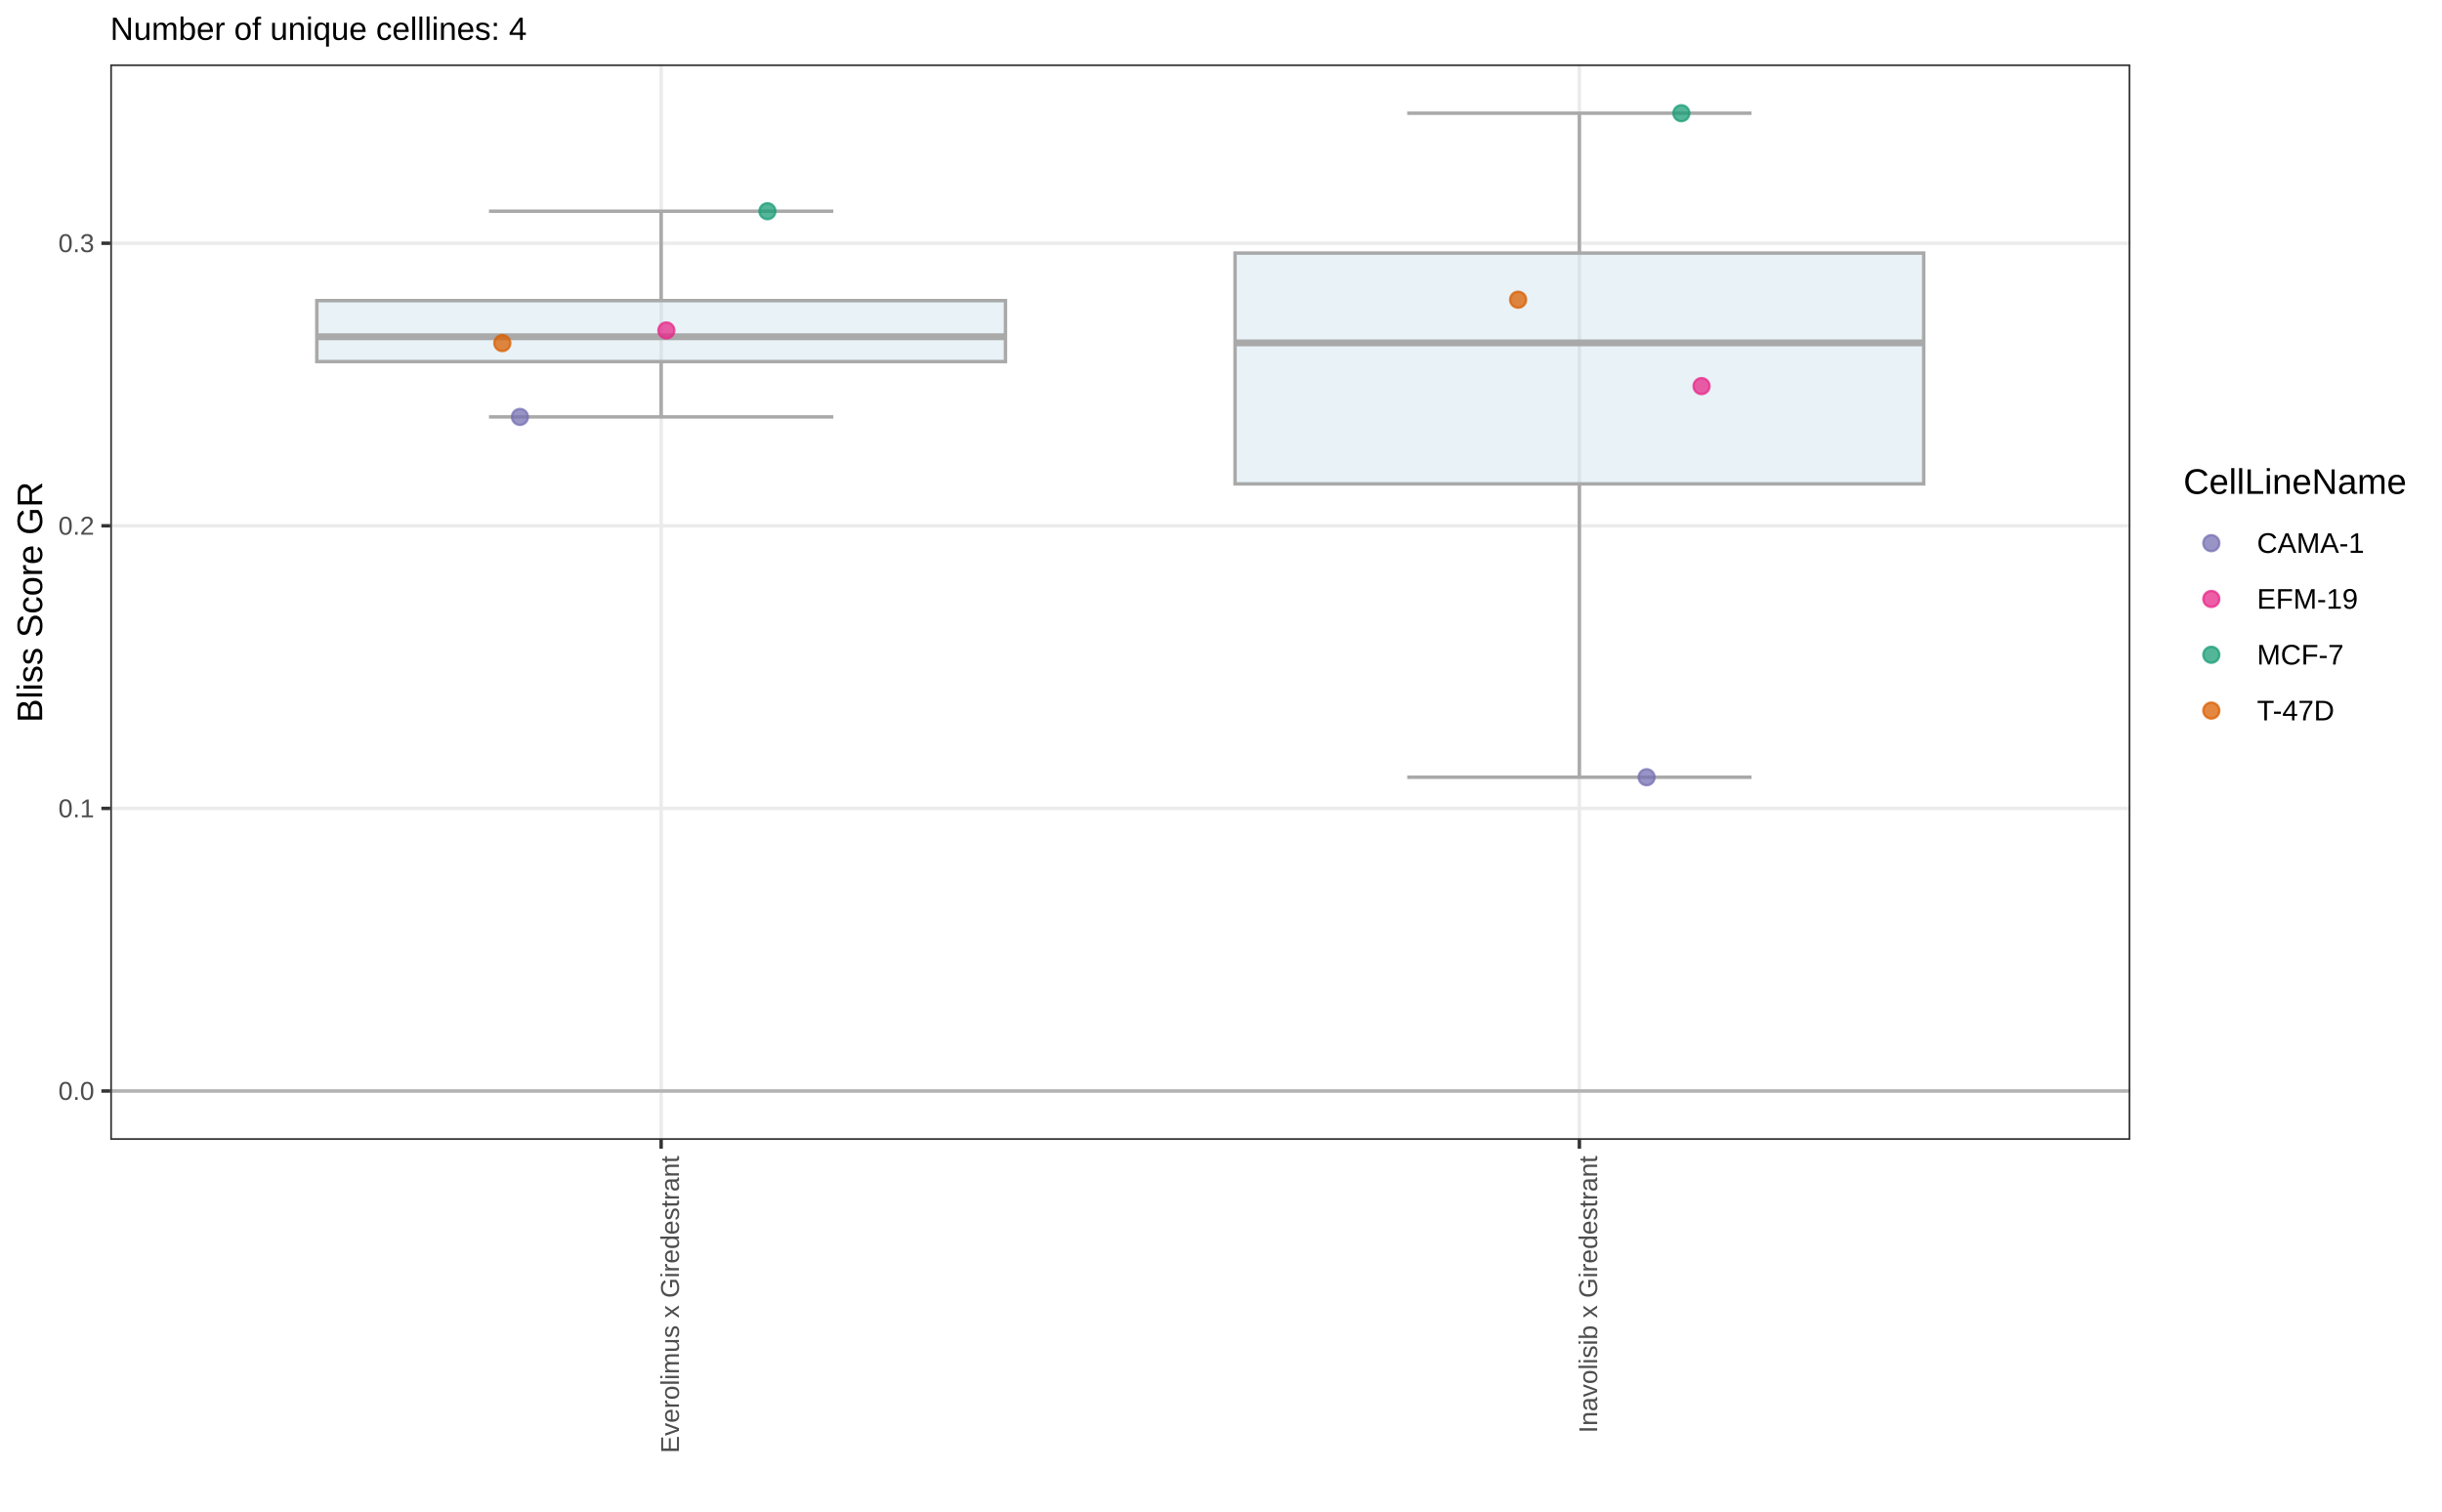
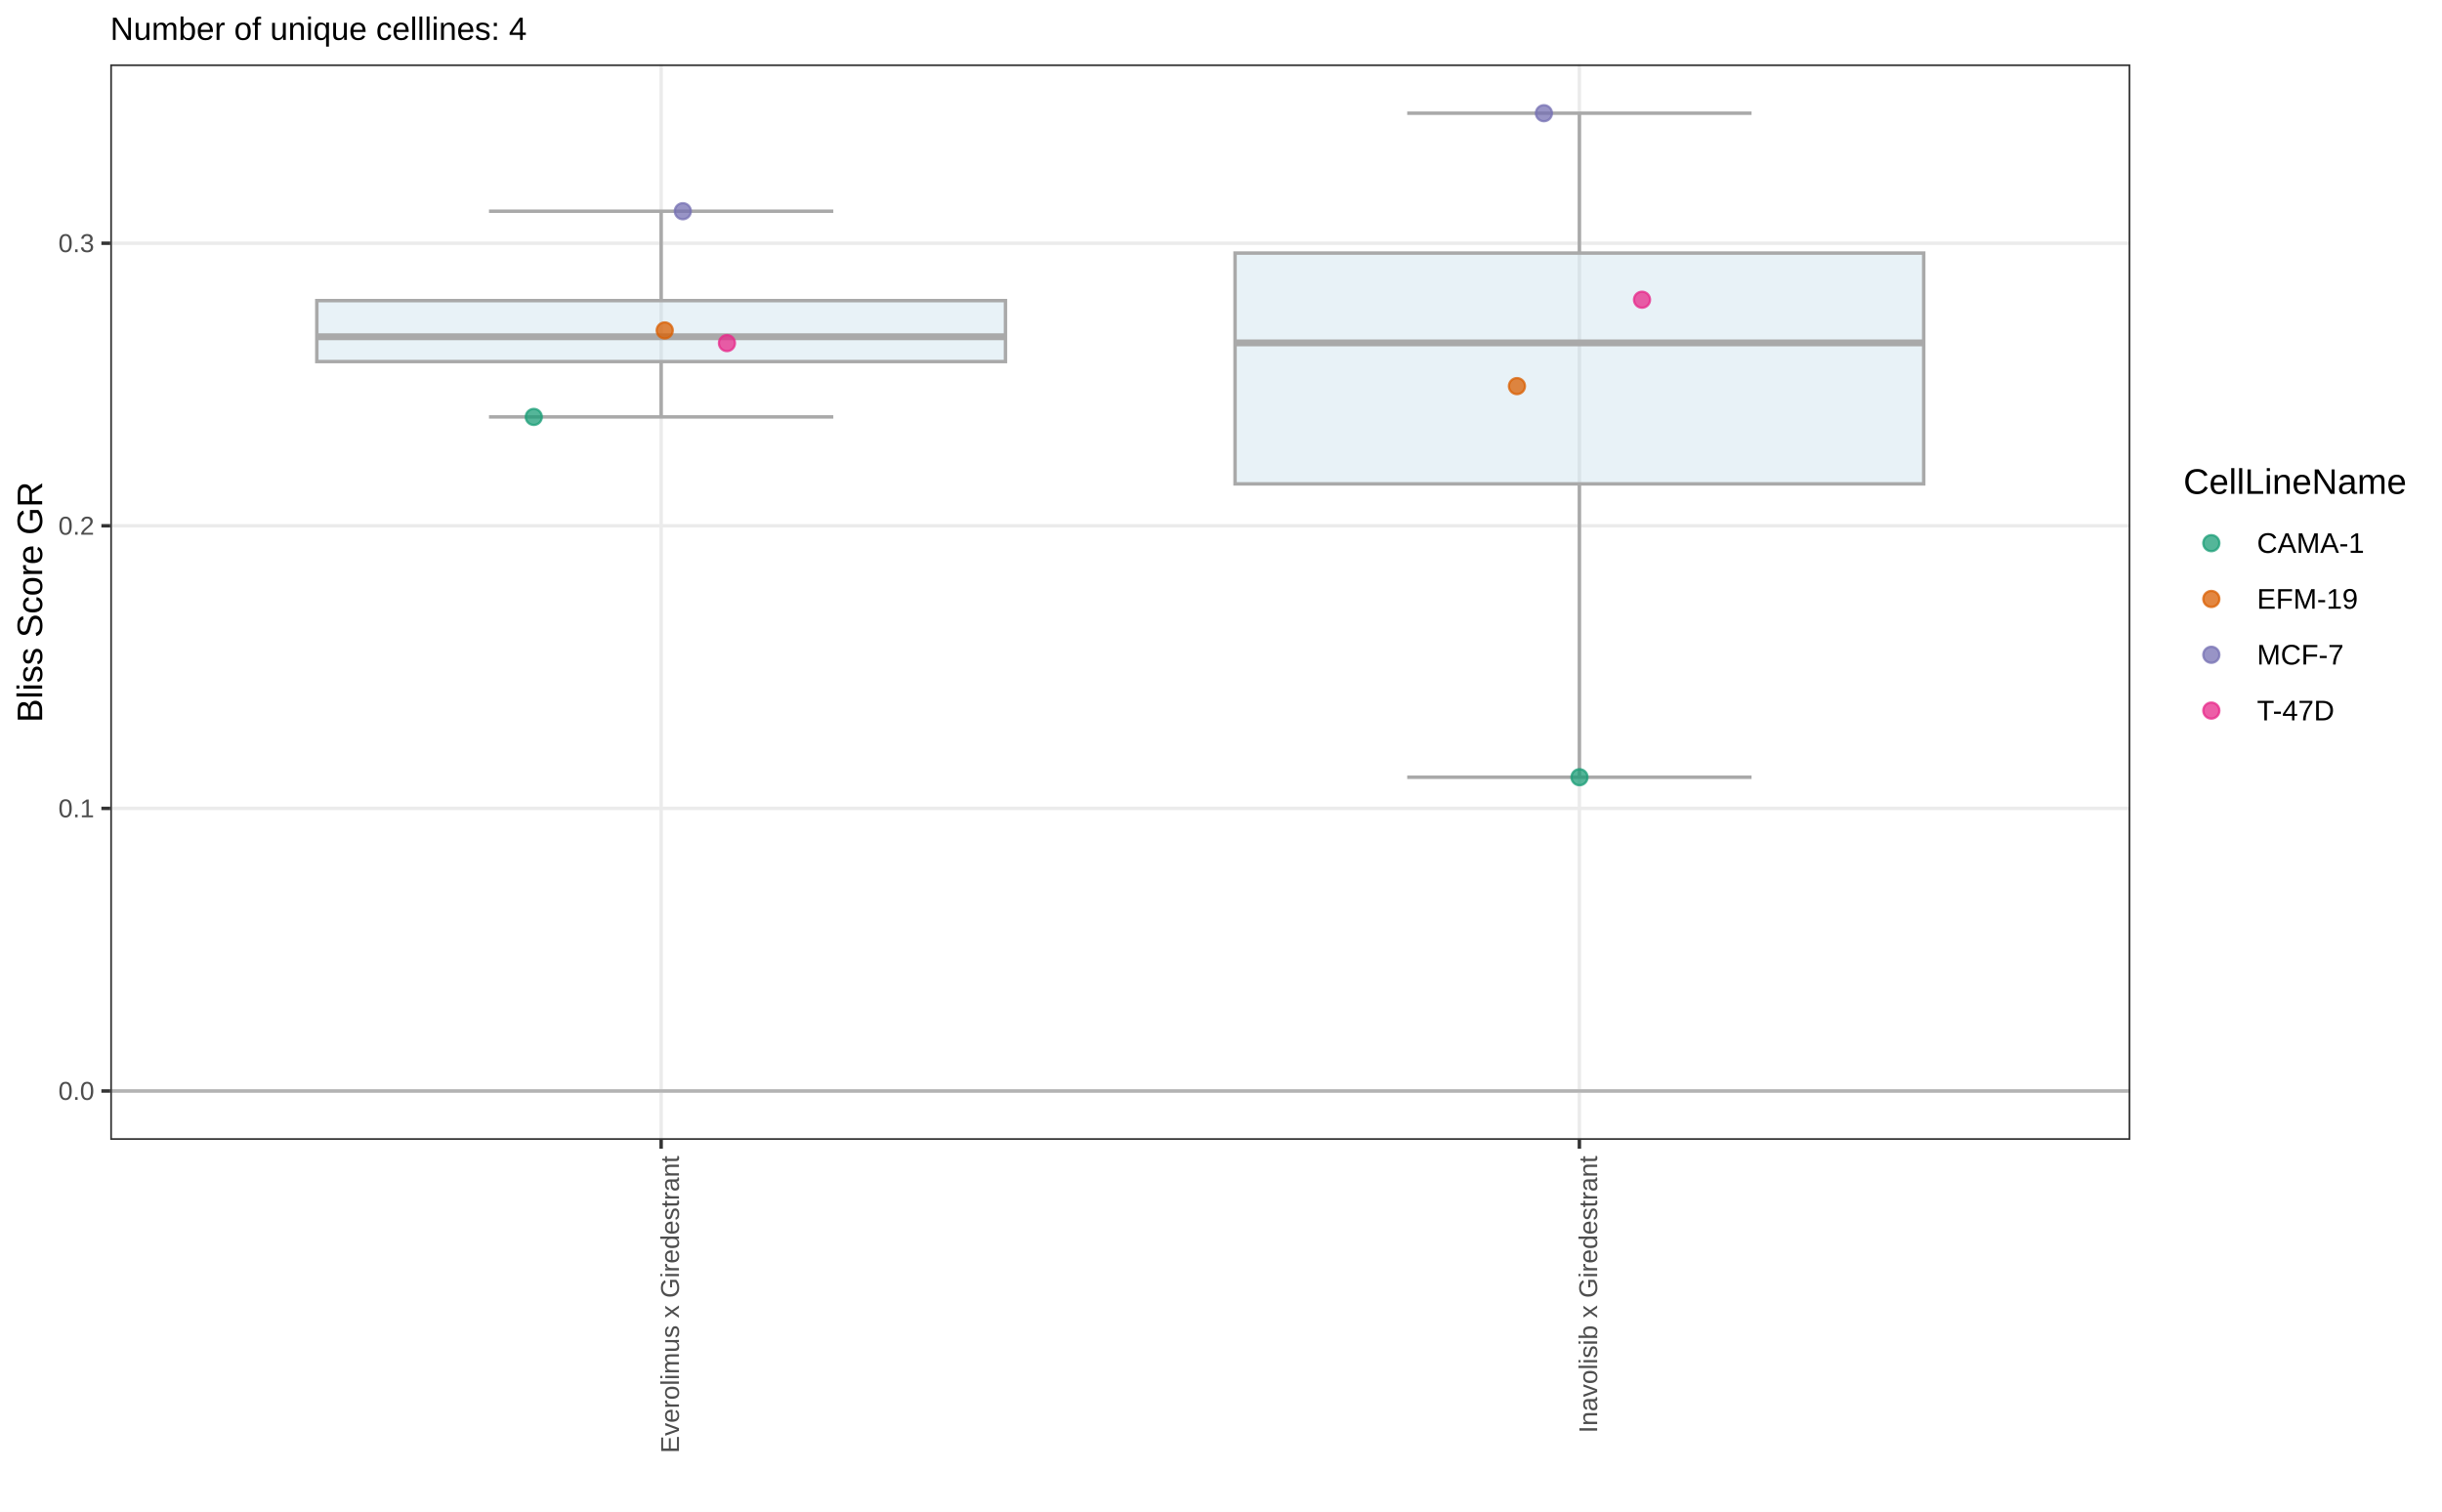
<svg xmlns="http://www.w3.org/2000/svg" width="756.00pt" height="468.00pt" viewBox="0 0 756.00 468.00">
  <g class="svglite">
    <defs>
      <style type="text/css">
    .svglite line, .svglite polyline, .svglite polygon, .svglite path, .svglite rect, .svglite circle {
      fill: none;
      stroke: #000000;
      stroke-linecap: round;
      stroke-linejoin: round;
      stroke-miterlimit: 10.00;
    }
    .svglite text {
      white-space: pre;
    }
    .svglite g.glyphgroup path {
      fill: inherit;
      stroke: none;
    }
  </style>
    </defs>
    <rect width="100%" height="100%" style="stroke: none; fill: #FFFFFF;" />
    <defs>
      <clipPath id="cpMC4wMHw3NTYuMDB8MC4wMHw0NjguMDA=">
        <rect x="0.00" y="0.00" width="756.00" height="468.00" />
      </clipPath>
    </defs>
    <g clip-path="url(#cpMC4wMHw3NTYuMDB8MC4wMHw0NjguMDA=)">
      <rect x="0.00" y="-0" width="756.00" height="468.00" style="stroke-width: 1.07; stroke: #FFFFFF; fill: #FFFFFF;" />
    </g>
    <defs>
      <clipPath id="cpMzQuMTN8NjU5LjUxfDE5LjkyfDM1Mi45MQ==">
        <rect x="34.13" y="19.92" width="625.38" height="332.99" />
      </clipPath>
    </defs>
    <g clip-path="url(#cpMzQuMTN8NjU5LjUxfDE5LjkyfDM1Mi45MQ==)">
      <rect x="34.13" y="19.92" width="625.38" height="332.99" style="stroke-width: 1.07; stroke: none; fill: #FFFFFF;" />
      <polyline points="34.13,337.77 659.51,337.77 " style="stroke-width: 1.07; stroke: #EBEBEB; stroke-linecap: butt;" />
      <polyline points="34.13,250.28 659.51,250.28 " style="stroke-width: 1.07; stroke: #EBEBEB; stroke-linecap: butt;" />
      <polyline points="34.13,162.79 659.51,162.79 " style="stroke-width: 1.07; stroke: #EBEBEB; stroke-linecap: butt;" />
      <polyline points="34.13,75.30 659.51,75.30 " style="stroke-width: 1.07; stroke: #EBEBEB; stroke-linecap: butt;" />
      <polyline points="204.68,352.91 204.68,19.92 " style="stroke-width: 1.07; stroke: #EBEBEB; stroke-linecap: butt;" />
      <polyline points="488.95,352.91 488.95,19.92 " style="stroke-width: 1.07; stroke: #EBEBEB; stroke-linecap: butt;" />
      <line x1="34.13" y1="337.77" x2="659.51" y2="337.77" style="stroke-width: 1.07; stroke: #B3B3B3; stroke-linecap: butt;" />
      <line x1="151.38" y1="65.39" x2="257.98" y2="65.39" style="stroke-width: 1.07; stroke: #A9A9A9; stroke-linecap: butt;" />
      <line x1="151.38" y1="129.08" x2="257.98" y2="129.08" style="stroke-width: 1.07; stroke: #A9A9A9; stroke-linecap: butt;" />
      <line x1="204.68" y1="93.07" x2="204.68" y2="65.39" style="stroke-width: 1.07; stroke: #A9A9A9; stroke-linecap: butt;" />
      <line x1="204.68" y1="111.94" x2="204.68" y2="129.08" style="stroke-width: 1.07; stroke: #A9A9A9; stroke-linecap: butt;" />
      <polygon points="98.08,93.07 98.08,111.94 311.28,111.94 311.28,93.07 98.08,93.07 " style="stroke-width: 1.07; stroke: #A9A9A9; stroke-linecap: butt; stroke-linejoin: miter; fill: #A6CEE3; fill-opacity: 0.25;" />
      <line x1="98.08" y1="104.26" x2="311.28" y2="104.26" style="stroke-width: 2.13; stroke: #A9A9A9; stroke-linecap: butt; stroke-linejoin: miter;" />
      <line x1="435.65" y1="35.05" x2="542.25" y2="35.05" style="stroke-width: 1.07; stroke: #A9A9A9; stroke-linecap: butt;" />
      <line x1="435.65" y1="240.63" x2="542.25" y2="240.63" style="stroke-width: 1.07; stroke: #A9A9A9; stroke-linecap: butt;" />
      <line x1="488.95" y1="78.35" x2="488.95" y2="35.05" style="stroke-width: 1.07; stroke: #A9A9A9; stroke-linecap: butt;" />
      <line x1="488.95" y1="149.81" x2="488.95" y2="240.63" style="stroke-width: 1.07; stroke: #A9A9A9; stroke-linecap: butt;" />
      <polygon points="382.35,78.35 382.35,149.81 595.55,149.81 595.55,78.35 382.35,78.35 " style="stroke-width: 1.07; stroke: #A9A9A9; stroke-linecap: butt; stroke-linejoin: miter; fill: #A6CEE3; fill-opacity: 0.25;" />
      <line x1="382.35" y1="106.16" x2="595.55" y2="106.16" style="stroke-width: 2.13; stroke: #A9A9A9; stroke-linecap: butt; stroke-linejoin: miter;" />
-       <circle cx="237.58" cy="65.39" r="2.49" style="stroke-width: 0.71; stroke: #1B9E77; stroke-opacity: 0.75; fill: #1B9E77; fill-opacity: 0.75;" />
-       <circle cx="520.53" cy="35.05" r="2.49" style="stroke-width: 0.71; stroke: #1B9E77; stroke-opacity: 0.75; fill: #1B9E77; fill-opacity: 0.75;" />
-       <circle cx="155.51" cy="106.22" r="2.49" style="stroke-width: 0.71; stroke: #D95F02; stroke-opacity: 0.75; fill: #D95F02; fill-opacity: 0.75;" />
-       <circle cx="469.98" cy="92.79" r="2.49" style="stroke-width: 0.71; stroke: #D95F02; stroke-opacity: 0.75; fill: #D95F02; fill-opacity: 0.75;" />
-       <circle cx="160.96" cy="129.08" r="2.49" style="stroke-width: 0.71; stroke: #7570B3; stroke-opacity: 0.75; fill: #7570B3; fill-opacity: 0.75;" />
-       <circle cx="509.76" cy="240.63" r="2.49" style="stroke-width: 0.71; stroke: #7570B3; stroke-opacity: 0.75; fill: #7570B3; fill-opacity: 0.75;" />
-       <circle cx="206.29" cy="102.30" r="2.49" style="stroke-width: 0.71; stroke: #E7298A; stroke-opacity: 0.75; fill: #E7298A; fill-opacity: 0.75;" />
-       <circle cx="526.77" cy="119.54" r="2.49" style="stroke-width: 0.71; stroke: #E7298A; stroke-opacity: 0.75; fill: #E7298A; fill-opacity: 0.75;" />
+       <circle cx="165.25" cy="129.08" r="2.49" style="stroke-width: 0.71; stroke: #1B9E77; stroke-opacity: 0.75; fill: #1B9E77; fill-opacity: 0.75;" />
+       <circle cx="488.98" cy="240.63" r="2.49" style="stroke-width: 0.71; stroke: #1B9E77; stroke-opacity: 0.75; fill: #1B9E77; fill-opacity: 0.75;" />
+       <circle cx="205.79" cy="102.30" r="2.49" style="stroke-width: 0.71; stroke: #D95F02; stroke-opacity: 0.75; fill: #D95F02; fill-opacity: 0.75;" />
+       <circle cx="469.62" cy="119.54" r="2.49" style="stroke-width: 0.71; stroke: #D95F02; stroke-opacity: 0.75; fill: #D95F02; fill-opacity: 0.75;" />
+       <circle cx="211.39" cy="65.39" r="2.49" style="stroke-width: 0.71; stroke: #7570B3; stroke-opacity: 0.75; fill: #7570B3; fill-opacity: 0.75;" />
+       <circle cx="477.97" cy="35.05" r="2.49" style="stroke-width: 0.71; stroke: #7570B3; stroke-opacity: 0.75; fill: #7570B3; fill-opacity: 0.75;" />
+       <circle cx="225.05" cy="106.22" r="2.49" style="stroke-width: 0.71; stroke: #E7298A; stroke-opacity: 0.75; fill: #E7298A; fill-opacity: 0.75;" />
+       <circle cx="508.34" cy="92.79" r="2.49" style="stroke-width: 0.71; stroke: #E7298A; stroke-opacity: 0.75; fill: #E7298A; fill-opacity: 0.75;" />
      <rect x="34.13" y="19.92" width="625.38" height="332.99" style="stroke-width: 1.07; stroke: #333333;" />
    </g>
    <g clip-path="url(#cpMC4wMHw3NTYuMDB8MC4wMHw0NjguMDA=)">
      <text x="29.19" y="340.52" text-anchor="end" style="font-size: 8.00px;fill: #4D4D4D; font-family: &quot;Liberation Sans&quot;;" textLength="11.12px" lengthAdjust="spacingAndGlyphs">0.0</text>
      <text x="29.19" y="253.03" text-anchor="end" style="font-size: 8.00px;fill: #4D4D4D; font-family: &quot;Liberation Sans&quot;;" textLength="11.12px" lengthAdjust="spacingAndGlyphs">0.1</text>
      <text x="29.19" y="165.54" text-anchor="end" style="font-size: 8.00px;fill: #4D4D4D; font-family: &quot;Liberation Sans&quot;;" textLength="11.12px" lengthAdjust="spacingAndGlyphs">0.2</text>
      <text x="29.19" y="78.05" text-anchor="end" style="font-size: 8.00px;fill: #4D4D4D; font-family: &quot;Liberation Sans&quot;;" textLength="11.12px" lengthAdjust="spacingAndGlyphs">0.3</text>
      <polyline points="31.39,337.77 34.13,337.77 " style="stroke-width: 1.07; stroke: #333333; stroke-linecap: butt;" />
      <polyline points="31.39,250.28 34.13,250.28 " style="stroke-width: 1.07; stroke: #333333; stroke-linecap: butt;" />
      <polyline points="31.39,162.79 34.13,162.79 " style="stroke-width: 1.07; stroke: #333333; stroke-linecap: butt;" />
      <polyline points="31.39,75.30 34.13,75.30 " style="stroke-width: 1.07; stroke: #333333; stroke-linecap: butt;" />
      <polyline points="204.68,355.65 204.68,352.91 " style="stroke-width: 1.07; stroke: #333333; stroke-linecap: butt;" />
      <polyline points="488.95,355.65 488.95,352.91 " style="stroke-width: 1.07; stroke: #333333; stroke-linecap: butt;" />
      <text transform="translate(210.19,357.84) rotate(-90)" text-anchor="end" style="font-size: 8.00px;fill: #4D4D4D; font-family: &quot;Liberation Sans&quot;;" textLength="92.09px" lengthAdjust="spacingAndGlyphs">Everolimus x Giredestrant</text>
      <text transform="translate(494.45,357.84) rotate(-90)" text-anchor="end" style="font-size: 8.00px;fill: #4D4D4D; font-family: &quot;Liberation Sans&quot;;" textLength="85.86px" lengthAdjust="spacingAndGlyphs">Inavolisib x Giredestrant</text>
      <text transform="translate(13.05,186.41) rotate(-90)" text-anchor="middle" style="font-size: 11.00px; font-family: &quot;Liberation Sans&quot;;" textLength="74.59px" lengthAdjust="spacingAndGlyphs">Bliss Score GR</text>
      <rect x="670.47" y="138.71" width="80.05" height="95.41" style="stroke-width: 1.07; stroke: none; fill: #FFFFFF;" />
      <text x="675.95" y="152.89" style="font-size: 11.00px; font-family: &quot;Liberation Sans&quot;;" textLength="69.09px" lengthAdjust="spacingAndGlyphs">CellLineName</text>
      <rect x="675.95" y="159.52" width="17.28" height="17.28" style="stroke-width: 1.07; stroke: none; fill: #FFFFFF;" />
-       <circle cx="684.59" cy="168.16" r="2.49" style="stroke-width: 0.71; stroke: #7570B3; stroke-opacity: 0.75; fill: #7570B3; fill-opacity: 0.75;" />
+       <circle cx="684.59" cy="168.16" r="2.49" style="stroke-width: 0.71; stroke: #1B9E77; stroke-opacity: 0.75; fill: #1B9E77; fill-opacity: 0.75;" />
      <rect x="675.95" y="176.80" width="17.28" height="17.28" style="stroke-width: 1.07; stroke: none; fill: #FFFFFF;" />
-       <circle cx="684.59" cy="185.44" r="2.49" style="stroke-width: 0.71; stroke: #E7298A; stroke-opacity: 0.75; fill: #E7298A; fill-opacity: 0.75;" />
+       <circle cx="684.59" cy="185.44" r="2.49" style="stroke-width: 0.71; stroke: #D95F02; stroke-opacity: 0.75; fill: #D95F02; fill-opacity: 0.75;" />
      <rect x="675.95" y="194.08" width="17.28" height="17.28" style="stroke-width: 1.07; stroke: none; fill: #FFFFFF;" />
-       <circle cx="684.59" cy="202.72" r="2.49" style="stroke-width: 0.71; stroke: #1B9E77; stroke-opacity: 0.75; fill: #1B9E77; fill-opacity: 0.75;" />
+       <circle cx="684.59" cy="202.72" r="2.49" style="stroke-width: 0.71; stroke: #7570B3; stroke-opacity: 0.75; fill: #7570B3; fill-opacity: 0.75;" />
      <rect x="675.95" y="211.36" width="17.28" height="17.28" style="stroke-width: 1.07; stroke: none; fill: #FFFFFF;" />
-       <circle cx="684.59" cy="220.00" r="2.49" style="stroke-width: 0.71; stroke: #D95F02; stroke-opacity: 0.75; fill: #D95F02; fill-opacity: 0.75;" />
+       <circle cx="684.59" cy="220.00" r="2.49" style="stroke-width: 0.71; stroke: #E7298A; stroke-opacity: 0.75; fill: #E7298A; fill-opacity: 0.75;" />
      <text x="698.71" y="171.18" style="font-size: 8.80px; font-family: &quot;Liberation Sans&quot;;" textLength="33.25px" lengthAdjust="spacingAndGlyphs">CAMA-1</text>
      <text x="698.71" y="188.46" style="font-size: 8.80px; font-family: &quot;Liberation Sans&quot;;" textLength="31.28px" lengthAdjust="spacingAndGlyphs">EFM-19</text>
      <text x="698.71" y="205.74" style="font-size: 8.80px; font-family: &quot;Liberation Sans&quot;;" textLength="26.88px" lengthAdjust="spacingAndGlyphs">MCF-7</text>
      <text x="698.71" y="223.02" style="font-size: 8.80px; font-family: &quot;Liberation Sans&quot;;" textLength="23.94px" lengthAdjust="spacingAndGlyphs">T-47D</text>
      <text x="34.13" y="12.36" style="font-size: 10.00px; font-family: &quot;Liberation Sans&quot;;" textLength="128.97px" lengthAdjust="spacingAndGlyphs">Number of unique celllines: 4</text>
    </g>
  </g>
</svg>
